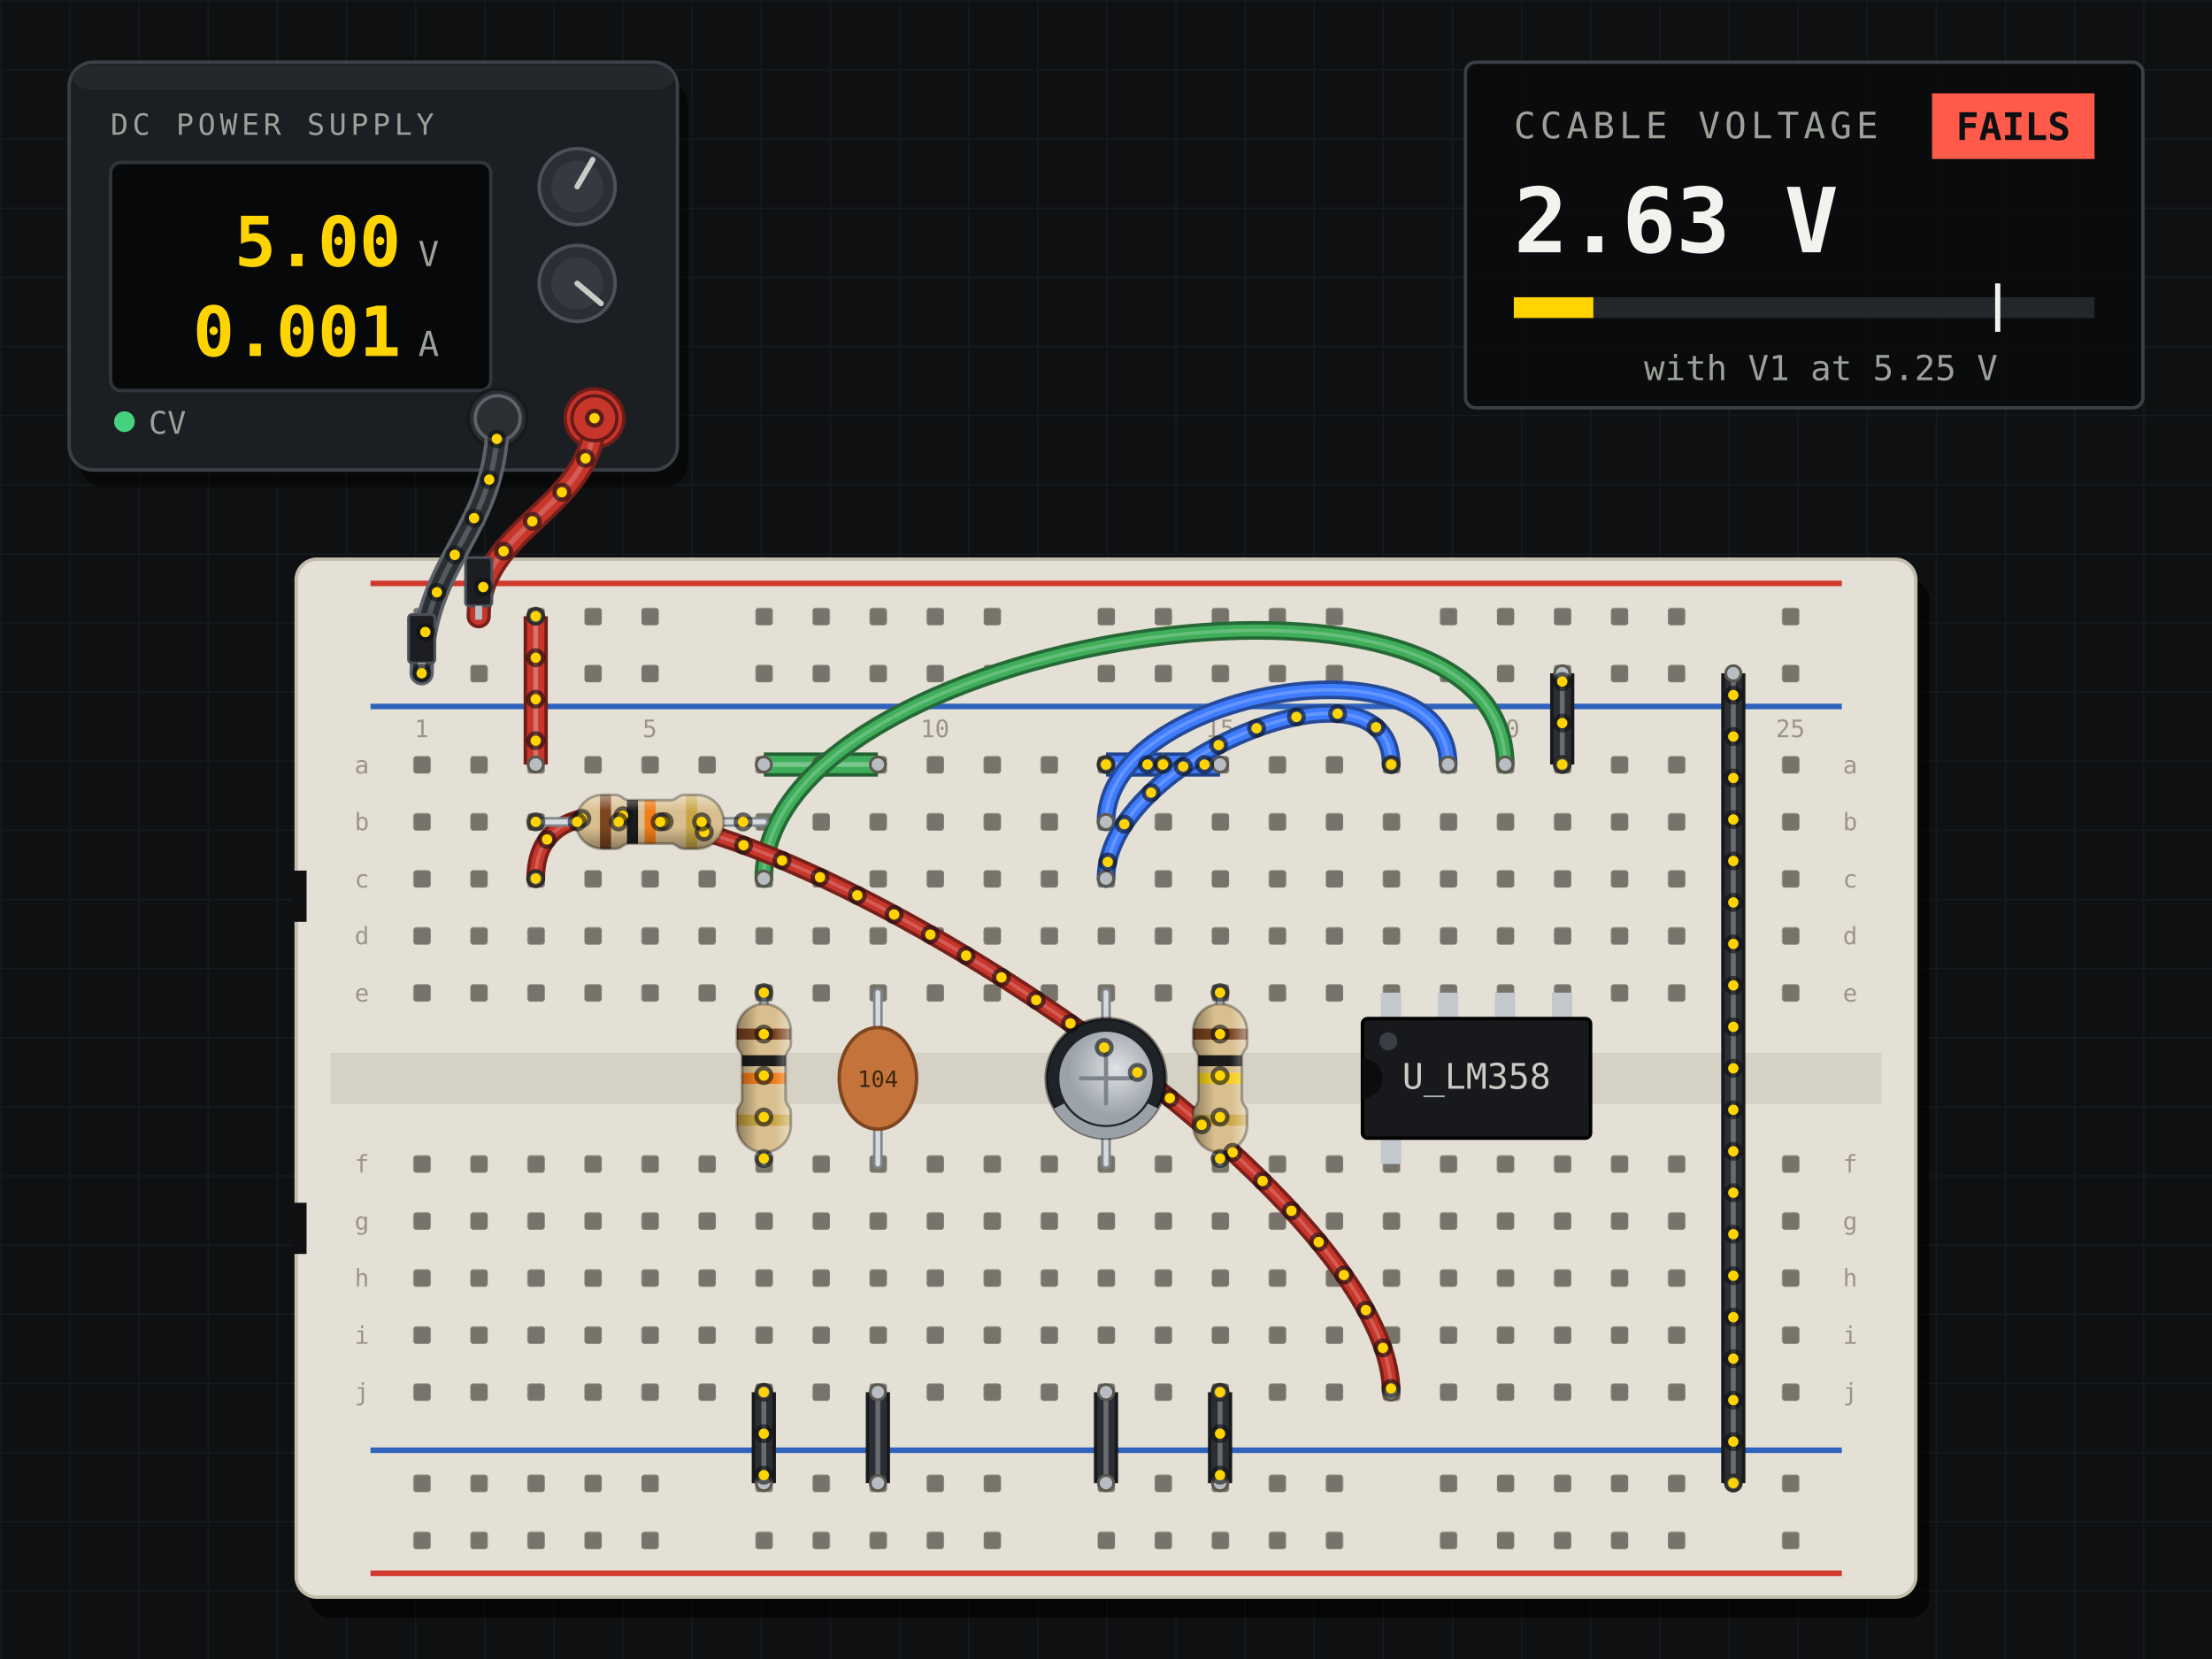
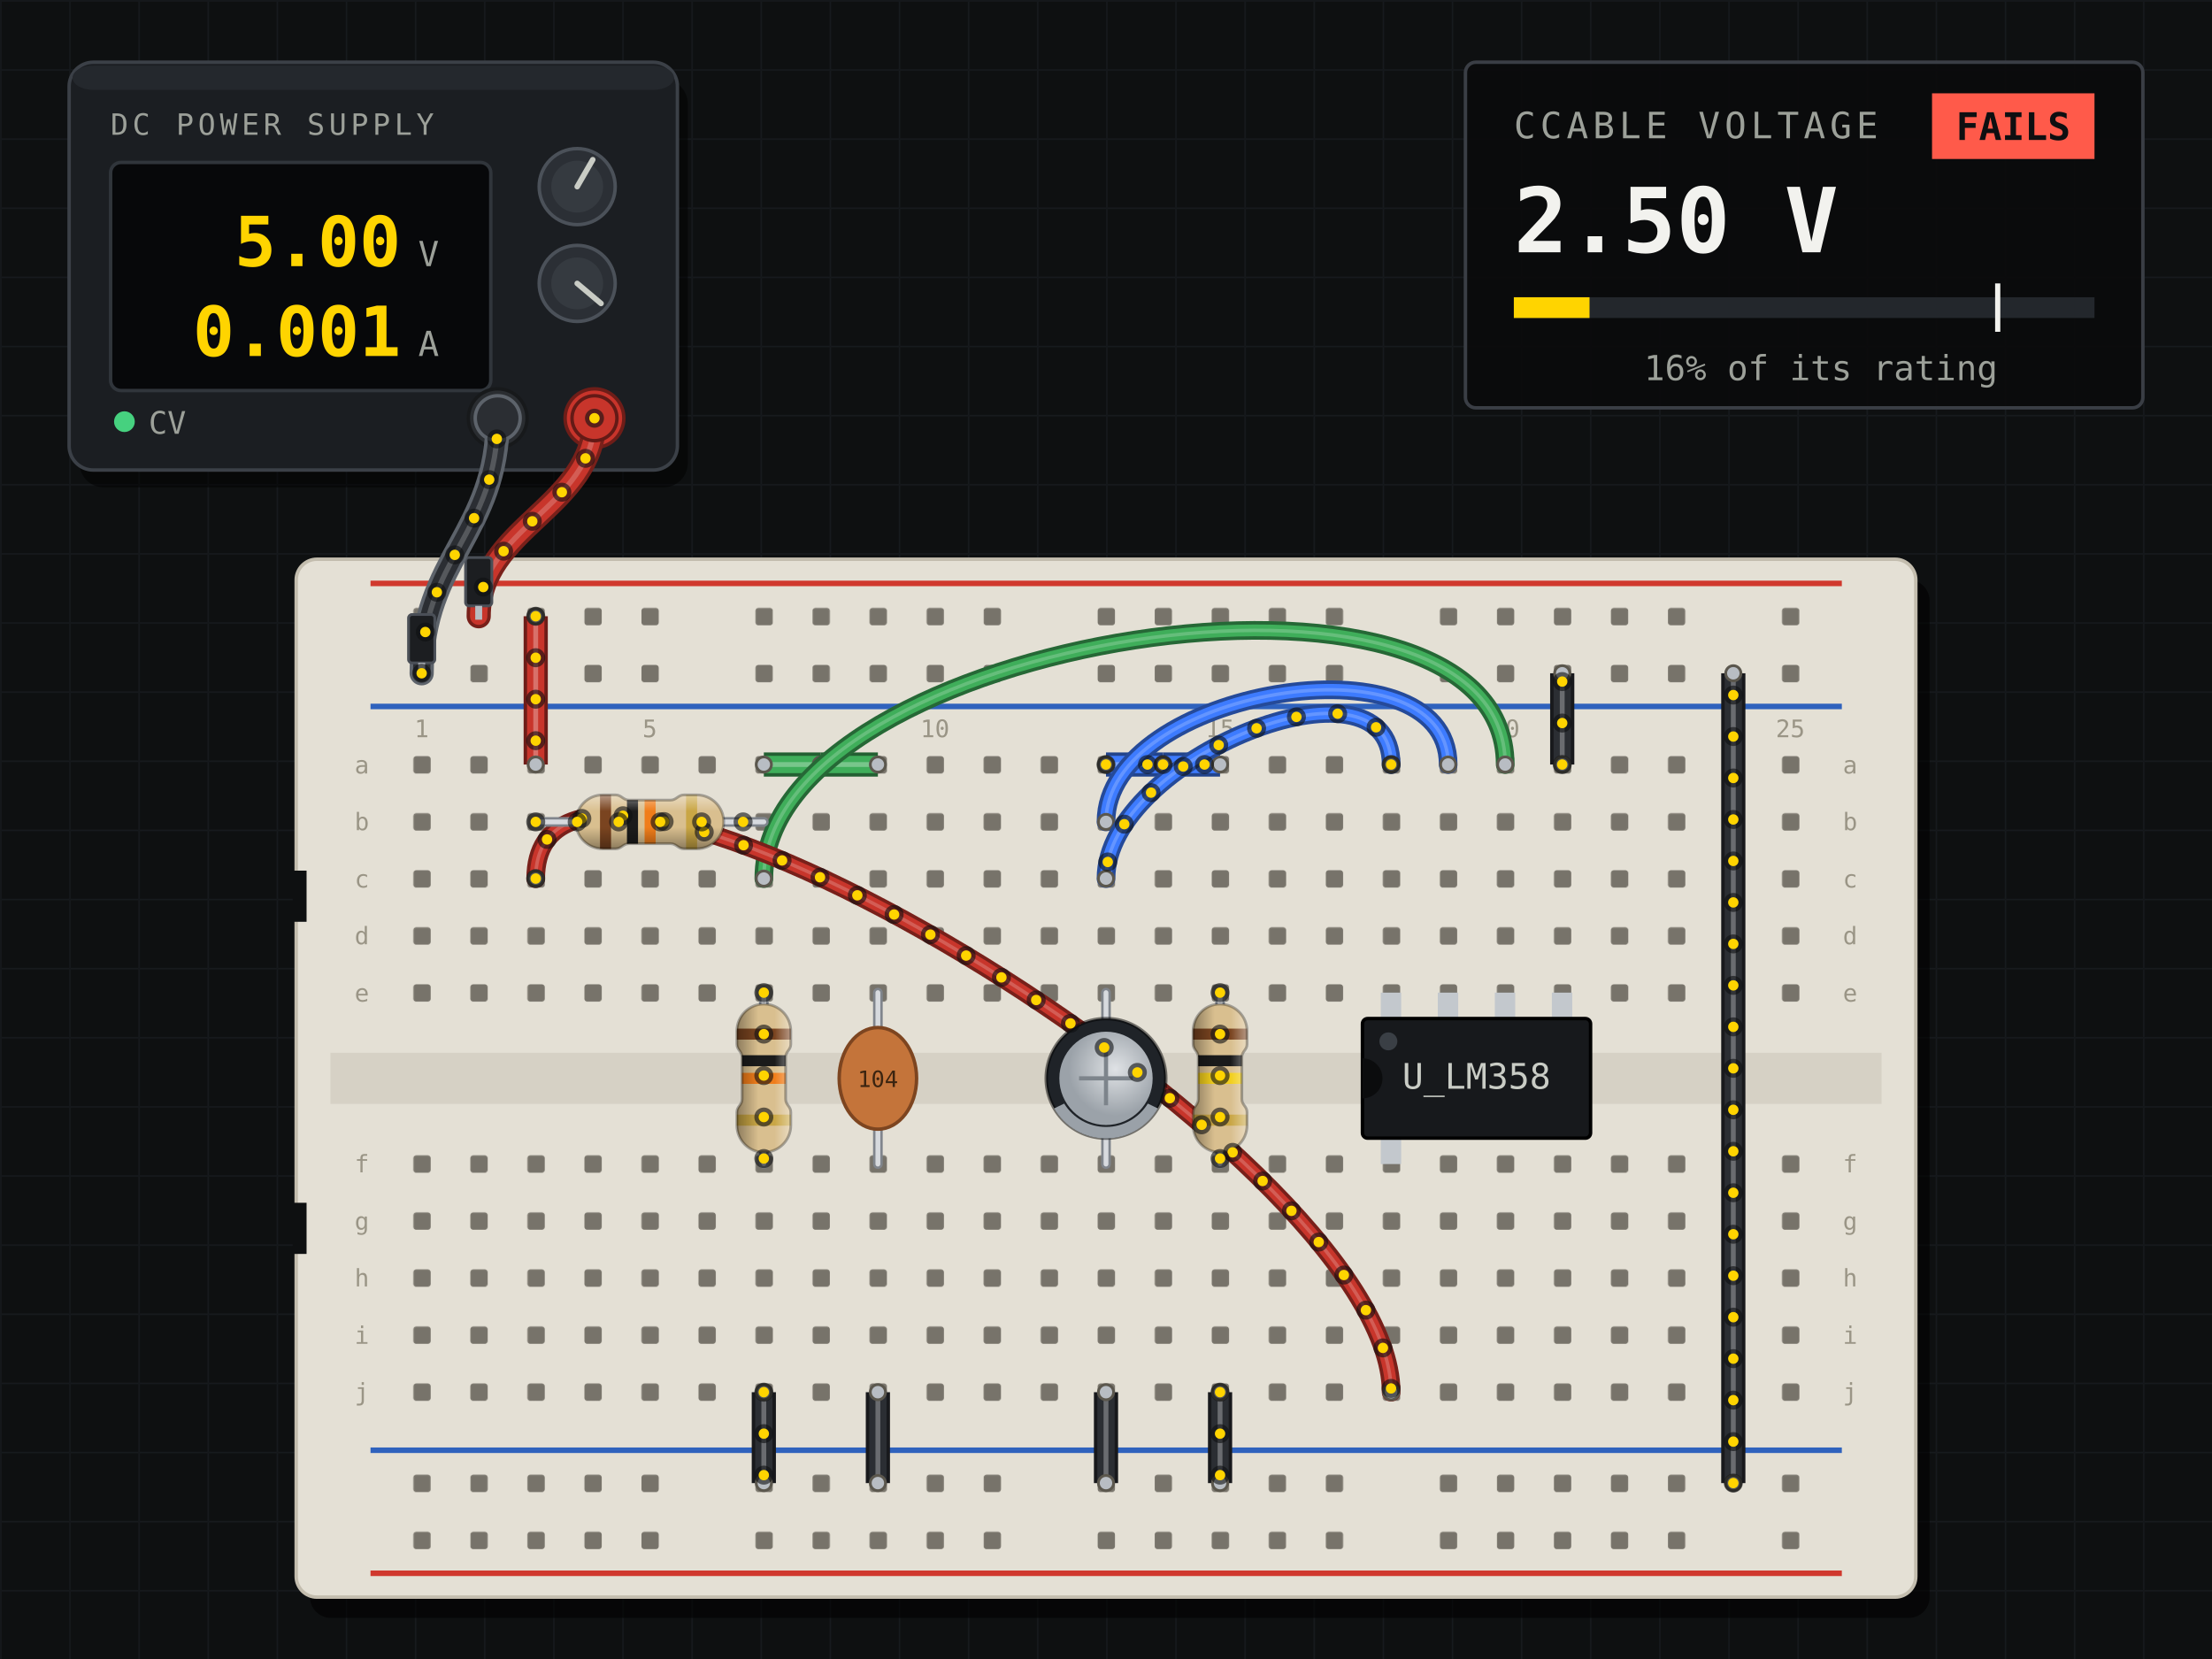
<svg xmlns="http://www.w3.org/2000/svg" viewBox="0 0 640 480" width="640" height="480" role="img" aria-label="Bench setup drawn from this run, with 6 parts on a breadboard, 1 instrument and the measured current on every wire." font-family="'IBM Plex Mono', ui-monospace, SFMono-Regular, Menlo, Consolas, monospace" data-live="1.6">
  <defs>
    <pattern id="brd-grid1" width="20" height="20" patternUnits="userSpaceOnUse">
      <path d="M20 0H0V20" fill="none" stroke="#15181b" />
    </pattern>
    <pattern id="brd-main2" width="16.5" height="16.5" patternUnits="userSpaceOnUse" x="113.8" y="213">
      <rect x="5.8" y="5.8" width="5" height="5" rx="0.8" fill="#77736a" />
    </pattern>
    <pattern id="brd-rail3" width="99" height="16.5" patternUnits="userSpaceOnUse" x="113.8" y="170.1">
      <rect x="5.8" y="5.8" width="5" height="5" rx="0.8" fill="#77736a" />
      <rect x="22.3" y="5.8" width="5" height="5" rx="0.8" fill="#77736a" />
      <rect x="38.8" y="5.8" width="5" height="5" rx="0.8" fill="#77736a" />
      <rect x="55.3" y="5.8" width="5" height="5" rx="0.8" fill="#77736a" />
      <rect x="71.8" y="5.8" width="5" height="5" rx="0.8" fill="#77736a" />
    </pattern>
    <pattern id="brd-rail24" width="99" height="16.5" patternUnits="userSpaceOnUse" x="113.8" y="420.9">
      <rect x="5.8" y="5.8" width="5" height="5" rx="0.8" fill="#77736a" />
      <rect x="22.3" y="5.8" width="5" height="5" rx="0.8" fill="#77736a" />
      <rect x="38.8" y="5.8" width="5" height="5" rx="0.8" fill="#77736a" />
      <rect x="55.3" y="5.8" width="5" height="5" rx="0.8" fill="#77736a" />
      <rect x="71.8" y="5.8" width="5" height="5" rx="0.8" fill="#77736a" />
    </pattern>
    <clipPath id="brd-rb5">
      <path d="M11.1 -7.8H14.9C16.6 -7.8 17 -6.3 18.7 -6.3H30.8C32.5 -6.3 32.9 -7.8 34.6 -7.8H38.4A7.8 7.8 0 0 1 38.4 7.8H34.6C32.9 7.8 32.5 6.3 30.8 6.3H18.7C17 6.3 16.6 7.8 14.9 7.8H11.1A7.8 7.8 0 0 1 11.1 -7.8Z" />
    </clipPath>
    <linearGradient id="brd-l6" x2="0" y2="1">
      <stop offset="0" stop-color="#ffffff" stop-opacity="0.45" />
      <stop offset="0.3" stop-color="#ffffff" stop-opacity="0" />
      <stop offset="0.6" stop-color="#000000" stop-opacity="0" />
      <stop offset="1" stop-color="#000000" stop-opacity="0.35" />
    </linearGradient>
    <radialGradient id="brd-r7" cx="0.4" cy="0.4">
      <stop offset="0" stop-color="#dfe2e5" />
      <stop offset="1" stop-color="#9ba2a9" />
    </radialGradient>
    <clipPath id="brd-rb8">
      <path d="M11.1 -7.8H14.9C16.6 -7.8 17 -6.3 18.7 -6.3H30.8C32.5 -6.3 32.9 -7.8 34.6 -7.8H38.4A7.8 7.8 0 0 1 38.4 7.8H34.6C32.9 7.8 32.5 6.3 30.8 6.3H18.7C17 6.3 16.6 7.8 14.9 7.8H11.1A7.8 7.8 0 0 1 11.1 -7.8Z" />
    </clipPath>
    <linearGradient id="brd-l9" x2="0" y2="1">
      <stop offset="0" stop-color="#ffffff" stop-opacity="0.45" />
      <stop offset="0.3" stop-color="#ffffff" stop-opacity="0" />
      <stop offset="0.6" stop-color="#000000" stop-opacity="0" />
      <stop offset="1" stop-color="#000000" stop-opacity="0.35" />
    </linearGradient>
    <clipPath id="brd-rb10">
      <path d="M19.4 -7.8H23.1C24.8 -7.8 25.3 -6.3 27 -6.3H39C40.7 -6.3 41.2 -7.8 42.9 -7.8H46.6A7.8 7.8 0 0 1 46.6 7.8H42.9C41.2 7.8 40.7 6.3 39 6.3H27C25.3 6.3 24.8 7.8 23.1 7.8H19.4A7.8 7.8 0 0 1 19.4 -7.8Z" />
    </clipPath>
    <linearGradient id="brd-l11" x2="0" y2="1">
      <stop offset="0" stop-color="#ffffff" stop-opacity="0.45" />
      <stop offset="0.3" stop-color="#ffffff" stop-opacity="0" />
      <stop offset="0.6" stop-color="#000000" stop-opacity="0" />
      <stop offset="1" stop-color="#000000" stop-opacity="0.35" />
    </linearGradient>
  </defs>
  <rect width="640" height="480" fill="#0e1011" />
  <rect width="640" height="480" fill="url(#brd-grid1)" />
  <rect x="23" y="23" width="176" height="118" rx="7" fill="#000" opacity="0.5" />
  <rect x="20" y="18" width="176" height="118" rx="7" fill="#1b1e22" stroke="#3b4047" />
  <rect x="21" y="19" width="174" height="7" rx="6" fill="#24282d" />
  <text x="32" y="39" font-size="8.5" fill="#9ca099" letter-spacing="1.2">DC POWER SUPPLY</text>
  <rect x="32" y="47" width="110" height="66" rx="3" fill="#07080a" stroke="#30353b" />
  <text x="116" y="77" font-size="20" fill="#ffd400" text-anchor="end" font-weight="600">5.00</text>
  <text x="121" y="77" font-size="10" fill="#9ca099">V</text>
  <text x="116" y="103" font-size="20" fill="#ffd400" text-anchor="end" font-weight="600">0.001</text>
  <text x="121" y="103" font-size="10" fill="#9ca099">A</text>
  <circle cx="167" cy="54" r="11" fill="#2b2f35" stroke="#4b5159" />
  <circle cx="167" cy="54" r="7.5" fill="#353a40" />
  <path d="M167 54l4.5 -7.8" stroke="#c9ccc5" stroke-width="1.6" stroke-linecap="round" />
  <circle cx="167" cy="82" r="11" fill="#2b2f35" stroke="#4b5159" />
  <circle cx="167" cy="82" r="7.5" fill="#353a40" />
  <path d="M167 82l6.9 5.8" stroke="#c9ccc5" stroke-width="1.6" stroke-linecap="round" />
  <circle cx="36" cy="122" r="3" fill="#46d17f" />
  <text x="43" y="125.5" font-size="9" fill="#9ca099">CV</text>
  <circle cx="144" cy="121" r="8.5" fill="#2a2d31" stroke="#17191b" />
  <circle cx="144" cy="121" r="4.2" fill="#1d2022" />
  <circle cx="144" cy="121" r="1.6" fill="#0b0b0b" />
  <circle cx="172" cy="121" r="8.5" fill="#c8342b" stroke="#6e1d18" />
  <circle cx="172" cy="121" r="4.2" fill="#8c241e" />
  <circle cx="172" cy="121" r="1.6" fill="#0b0b0b" />
  <rect x="89.7" y="167.8" width="468.6" height="300.3" rx="6" fill="#000" opacity="0.6" />
  <rect x="85.7" y="161.8" width="468.6" height="300.3" rx="6" fill="#e4e0d5" stroke="#c3bdae" />
  <rect x="84.7" y="251.9" width="4" height="14.8" fill="#0e1011" />
  <rect x="84.7" y="348" width="4" height="14.8" fill="#0e1011" />
  <rect x="95.6" y="304.6" width="448.8" height="14.8" fill="#d6d1c5" />
  <path d="M107.2 168.8H532.9" stroke="#d0392e" stroke-width="1.6" />
  <path d="M107.2 204.4H532.9" stroke="#2f62bd" stroke-width="1.6" />
  <path d="M107.2 419.6H532.9" stroke="#2f62bd" stroke-width="1.6" />
  <path d="M107.2 455.2H532.9" stroke="#d0392e" stroke-width="1.6" />
  <rect x="113.8" y="213" width="412.5" height="82.5" fill="url(#brd-main2)" />
  <rect x="113.8" y="328.5" width="412.5" height="82.5" fill="url(#brd-main2)" />
  <rect x="113.8" y="170.1" width="412.5" height="33" fill="url(#brd-rail3)" />
  <rect x="113.8" y="420.9" width="412.5" height="33" fill="url(#brd-rail24)" />
  <g font-size="7" fill="#9a9586" text-anchor="middle">
    <text x="104.7" y="223.8">a</text>
    <text x="535.3" y="223.8">a</text>
    <text x="104.7" y="240.2">b</text>
    <text x="535.3" y="240.2">b</text>
    <text x="104.7" y="256.8">c</text>
    <text x="535.3" y="256.8">c</text>
    <text x="104.7" y="273.2">d</text>
    <text x="535.3" y="273.2">d</text>
    <text x="104.7" y="289.8">e</text>
    <text x="535.3" y="289.8">e</text>
    <text x="104.7" y="339.2">f</text>
    <text x="535.3" y="339.2">f</text>
    <text x="104.7" y="355.8">g</text>
    <text x="535.3" y="355.8">g</text>
    <text x="104.7" y="372.2">h</text>
    <text x="535.3" y="372.2">h</text>
    <text x="104.7" y="388.8">i</text>
    <text x="535.3" y="388.8">i</text>
    <text x="104.7" y="405.2">j</text>
    <text x="535.3" y="405.2">j</text>
    <text x="122" y="213.3">1</text>
    <text x="188" y="213.3">5</text>
    <text x="270.5" y="213.3">10</text>
    <text x="353" y="213.3">15</text>
    <text x="435.5" y="213.3">20</text>
    <text x="518" y="213.3">25</text>
  </g>
  <path d="M155 178.3L155 221.2" fill="none" stroke="#6e1d18" stroke-width="7" stroke-linejoin="round" />
  <path d="M155 178.3L155 221.2" fill="none" stroke="#c8352b" stroke-width="5" stroke-linejoin="round" />
  <path d="M155 178.3L155 221.2" fill="none" stroke="#fff" stroke-opacity="0.3" stroke-width="1.4" stroke-linejoin="round" />
  <circle cx="155" cy="178.3" r="2.2" fill="#b8bdc3" stroke="#5b574d" stroke-width="0.8" />
  <circle cx="155" cy="221.2" r="2.2" fill="#b8bdc3" stroke="#5b574d" stroke-width="0.8" />
  <path d="M221 221.2L237.5 221.2" fill="none" stroke="#236032" stroke-width="7" stroke-linejoin="round" />
  <path d="M221 221.2L237.5 221.2" fill="none" stroke="#3fae5a" stroke-width="5" stroke-linejoin="round" />
  <path d="M221 221.2L237.5 221.2" fill="none" stroke="#fff" stroke-opacity="0.3" stroke-width="1.4" stroke-linejoin="round" />
  <circle cx="221" cy="221.2" r="2.2" fill="#b8bdc3" stroke="#5b574d" stroke-width="0.8" />
  <circle cx="237.5" cy="221.2" r="2.2" fill="#b8bdc3" stroke="#5b574d" stroke-width="0.8" />
  <path d="M237.5 221.2L254 221.2" fill="none" stroke="#236032" stroke-width="7" stroke-linejoin="round" />
  <path d="M237.5 221.2L254 221.2" fill="none" stroke="#3fae5a" stroke-width="5" stroke-linejoin="round" />
  <path d="M237.5 221.2L254 221.2" fill="none" stroke="#fff" stroke-opacity="0.3" stroke-width="1.4" stroke-linejoin="round" />
  <circle cx="237.5" cy="221.2" r="2.2" fill="#b8bdc3" stroke="#5b574d" stroke-width="0.8" />
  <circle cx="254" cy="221.2" r="2.2" fill="#b8bdc3" stroke="#5b574d" stroke-width="0.8" />
  <path d="M320 221.2L336.5 221.2" fill="none" stroke="#22448c" stroke-width="7" stroke-linejoin="round" />
  <path d="M320 221.2L336.5 221.2" fill="none" stroke="#3d7bff" stroke-width="5" stroke-linejoin="round" />
  <path d="M320 221.2L336.5 221.2" fill="none" stroke="#fff" stroke-opacity="0.3" stroke-width="1.4" stroke-linejoin="round" />
  <circle cx="320" cy="221.2" r="2.2" fill="#b8bdc3" stroke="#5b574d" stroke-width="0.8" />
  <circle cx="336.5" cy="221.2" r="2.2" fill="#b8bdc3" stroke="#5b574d" stroke-width="0.8" />
  <path d="M336.5 221.2L353 221.2" fill="none" stroke="#22448c" stroke-width="7" stroke-linejoin="round" />
  <path d="M336.5 221.2L353 221.2" fill="none" stroke="#3d7bff" stroke-width="5" stroke-linejoin="round" />
  <path d="M336.5 221.2L353 221.2" fill="none" stroke="#fff" stroke-opacity="0.3" stroke-width="1.4" stroke-linejoin="round" />
  <circle cx="336.5" cy="221.2" r="2.2" fill="#b8bdc3" stroke="#5b574d" stroke-width="0.8" />
  <circle cx="353" cy="221.2" r="2.2" fill="#b8bdc3" stroke="#5b574d" stroke-width="0.8" />
  <path d="M221 402.8L221 429.1" fill="none" stroke="#18191c" stroke-width="7" stroke-linejoin="round" />
  <path d="M221 402.8L221 429.1" fill="none" stroke="#2b2e33" stroke-width="5" stroke-linejoin="round" />
  <path d="M221 402.8L221 429.1" fill="none" stroke="#fff" stroke-opacity="0.3" stroke-width="1.4" stroke-linejoin="round" />
  <circle cx="221" cy="402.8" r="2.2" fill="#b8bdc3" stroke="#5b574d" stroke-width="0.8" />
  <circle cx="221" cy="429.1" r="2.2" fill="#b8bdc3" stroke="#5b574d" stroke-width="0.8" />
  <path d="M254 402.8L254 429.1" fill="none" stroke="#18191c" stroke-width="7" stroke-linejoin="round" />
  <path d="M254 402.8L254 429.1" fill="none" stroke="#2b2e33" stroke-width="5" stroke-linejoin="round" />
  <path d="M254 402.8L254 429.1" fill="none" stroke="#fff" stroke-opacity="0.3" stroke-width="1.4" stroke-linejoin="round" />
  <circle cx="254" cy="402.8" r="2.2" fill="#b8bdc3" stroke="#5b574d" stroke-width="0.8" />
  <circle cx="254" cy="429.1" r="2.2" fill="#b8bdc3" stroke="#5b574d" stroke-width="0.8" />
  <path d="M320 402.8L320 429.1" fill="none" stroke="#18191c" stroke-width="7" stroke-linejoin="round" />
  <path d="M320 402.8L320 429.1" fill="none" stroke="#2b2e33" stroke-width="5" stroke-linejoin="round" />
  <path d="M320 402.8L320 429.1" fill="none" stroke="#fff" stroke-opacity="0.3" stroke-width="1.4" stroke-linejoin="round" />
  <circle cx="320" cy="402.8" r="2.2" fill="#b8bdc3" stroke="#5b574d" stroke-width="0.8" />
  <circle cx="320" cy="429.1" r="2.2" fill="#b8bdc3" stroke="#5b574d" stroke-width="0.8" />
  <path d="M353 402.8L353 429.1" fill="none" stroke="#18191c" stroke-width="7" stroke-linejoin="round" />
  <path d="M353 402.8L353 429.1" fill="none" stroke="#2b2e33" stroke-width="5" stroke-linejoin="round" />
  <path d="M353 402.8L353 429.1" fill="none" stroke="#fff" stroke-opacity="0.3" stroke-width="1.4" stroke-linejoin="round" />
  <circle cx="353" cy="402.8" r="2.2" fill="#b8bdc3" stroke="#5b574d" stroke-width="0.8" />
  <circle cx="353" cy="429.1" r="2.2" fill="#b8bdc3" stroke="#5b574d" stroke-width="0.8" />
  <path d="M435.5 221.2C435.5 151.2 221 184.2 221 254.2" fill="none" stroke="#266836" stroke-width="5.4" stroke-linecap="round" stroke-linejoin="round" />
  <path d="M435.5 221.2C435.5 151.2 221 184.2 221 254.2" fill="none" stroke="#3fae5a" stroke-width="3.4" stroke-linecap="round" stroke-linejoin="round" />
  <path d="M435.5 221.2C435.5 151.2 221 184.2 221 254.2" fill="none" stroke="#fff" stroke-opacity="0.2" stroke-width="1" stroke-linecap="round" stroke-linejoin="round" />
  <circle cx="435.5" cy="221.2" r="2.2" fill="#b8bdc3" stroke="#5b574d" stroke-width="0.8" />
  <circle cx="221" cy="254.2" r="2.2" fill="#b8bdc3" stroke="#5b574d" stroke-width="0.8" />
  <path d="M419 221.2C419 183.1 320 199.6 320 237.8" fill="none" stroke="#254a99" stroke-width="5.4" stroke-linecap="round" stroke-linejoin="round" />
  <path d="M419 221.2C419 183.1 320 199.6 320 237.8" fill="none" stroke="#3d7bff" stroke-width="3.4" stroke-linecap="round" stroke-linejoin="round" />
  <path d="M419 221.2C419 183.1 320 199.6 320 237.8" fill="none" stroke="#fff" stroke-opacity="0.2" stroke-width="1" stroke-linecap="round" stroke-linejoin="round" />
  <circle cx="419" cy="221.2" r="2.2" fill="#b8bdc3" stroke="#5b574d" stroke-width="0.8" />
  <circle cx="320" cy="237.8" r="2.2" fill="#b8bdc3" stroke="#5b574d" stroke-width="0.8" />
  <path d="M402.5 402.8C402.5 332.8 155 184.2 155 254.2" fill="none" stroke="#78201a" stroke-width="5.4" stroke-linecap="round" stroke-linejoin="round" />
  <path d="M402.5 402.8C402.5 332.8 155 184.2 155 254.2" fill="none" stroke="#c8352b" stroke-width="3.4" stroke-linecap="round" stroke-linejoin="round" />
  <path d="M402.5 402.8C402.5 332.8 155 184.2 155 254.2" fill="none" stroke="#fff" stroke-opacity="0.2" stroke-width="1" stroke-linecap="round" stroke-linejoin="round" />
  <circle cx="402.5" cy="402.8" r="2.2" fill="#b8bdc3" stroke="#5b574d" stroke-width="0.8" />
  <circle cx="155" cy="254.2" r="2.2" fill="#b8bdc3" stroke="#5b574d" stroke-width="0.8" />
  <path d="M452 221.2L452 194.8" fill="none" stroke="#18191c" stroke-width="7" stroke-linejoin="round" />
  <path d="M452 221.2L452 194.8" fill="none" stroke="#2b2e33" stroke-width="5" stroke-linejoin="round" />
  <path d="M452 221.2L452 194.8" fill="none" stroke="#fff" stroke-opacity="0.3" stroke-width="1.4" stroke-linejoin="round" />
  <circle cx="452" cy="221.2" r="2.2" fill="#b8bdc3" stroke="#5b574d" stroke-width="0.8" />
  <circle cx="452" cy="194.8" r="2.2" fill="#b8bdc3" stroke="#5b574d" stroke-width="0.8" />
  <path d="M402.5 221.2C402.5 186.4 320 219.4 320 254.2" fill="none" stroke="#254a99" stroke-width="5.4" stroke-linecap="round" stroke-linejoin="round" />
  <path d="M402.5 221.2C402.5 186.4 320 219.4 320 254.2" fill="none" stroke="#3d7bff" stroke-width="3.4" stroke-linecap="round" stroke-linejoin="round" />
  <path d="M402.5 221.2C402.5 186.4 320 219.4 320 254.2" fill="none" stroke="#fff" stroke-opacity="0.2" stroke-width="1" stroke-linecap="round" stroke-linejoin="round" />
  <circle cx="402.5" cy="221.2" r="2.2" fill="#b8bdc3" stroke="#5b574d" stroke-width="0.8" />
  <circle cx="320" cy="254.2" r="2.2" fill="#b8bdc3" stroke="#5b574d" stroke-width="0.8" />
  <path d="M501.5 194.8L501.5 429.1" fill="none" stroke="#18191c" stroke-width="7" stroke-linejoin="round" />
  <path d="M501.5 194.8L501.5 429.1" fill="none" stroke="#2b2e33" stroke-width="5" stroke-linejoin="round" />
  <path d="M501.5 194.8L501.5 429.1" fill="none" stroke="#fff" stroke-opacity="0.3" stroke-width="1.4" stroke-linejoin="round" />
  <circle cx="501.5" cy="194.8" r="2.2" fill="#b8bdc3" stroke="#5b574d" stroke-width="0.8" />
  <circle cx="501.5" cy="429.1" r="2.2" fill="#b8bdc3" stroke="#5b574d" stroke-width="0.8" />
  <g transform="translate(221 287.2) rotate(90)">
    <path d="M0 0H49.5" stroke="#80858c" stroke-width="2.8" stroke-linecap="round" />
    <path d="M0 0H49.5" stroke="#d7dade" stroke-width="1.4" stroke-linecap="round" />
    <path d="M11.1 -7.8H14.9C16.6 -7.8 17 -6.3 18.7 -6.3H30.8C32.5 -6.3 32.9 -7.8 34.6 -7.8H38.4A7.8 7.8 0 0 1 38.4 7.8H34.6C32.9 7.8 32.5 6.3 30.8 6.3H18.7C17 6.3 16.6 7.8 14.9 7.8H11.1A7.8 7.8 0 0 1 11.1 -7.8Z" fill="#d9bf8f" />
    <g clip-path="url(#brd-rb5)">
      <rect x="10.4" y="-15.7" width="3.2" height="31.3" fill="#7a4420" />
      <rect x="18.1" y="-15.7" width="3.2" height="31.3" fill="#1b1b1b" />
      <rect x="23.2" y="-15.7" width="3.2" height="31.3" fill="#f07d1a" />
      <rect x="35.3" y="-15.7" width="3.2" height="31.3" fill="#c9a645" />
    </g>
    <path d="M11.1 -7.8H14.9C16.6 -7.8 17 -6.3 18.7 -6.3H30.8C32.5 -6.3 32.9 -7.8 34.6 -7.8H38.4A7.8 7.8 0 0 1 38.4 7.8H34.6C32.9 7.8 32.5 6.3 30.8 6.3H18.7C17 6.3 16.6 7.8 14.9 7.8H11.1A7.8 7.8 0 0 1 11.1 -7.8Z" fill="url(#brd-l6)" />
    <path d="M11.1 -7.8H14.9C16.6 -7.8 17 -6.3 18.7 -6.3H30.8C32.5 -6.3 32.9 -7.8 34.6 -7.8H38.4A7.8 7.8 0 0 1 38.4 7.8H34.6C32.9 7.8 32.5 6.3 30.8 6.3H18.7C17 6.3 16.6 7.8 14.9 7.8H11.1A7.8 7.8 0 0 1 11.1 -7.8Z" fill="none" stroke="#000" stroke-opacity="0.3" stroke-width="0.8" />
  </g>
  <g transform="translate(254 312) rotate(90)">
    <path d="M-24.8 0H-8.2" stroke="#80858c" stroke-width="2.8" stroke-linecap="round" />
    <path d="M-24.8 0H-8.2" stroke="#d7dade" stroke-width="1.4" stroke-linecap="round" />
    <path d="M8.2 0H24.8" stroke="#80858c" stroke-width="2.8" stroke-linecap="round" />
    <path d="M8.2 0H24.8" stroke="#d7dade" stroke-width="1.4" stroke-linecap="round" />
    <ellipse rx="14.7" ry="11.2" fill="#c4743a" stroke="#7d4520" />
    <text x="0" y="2.5" font-size="6.5" fill="#3b2410" text-anchor="middle" transform="rotate(-90)">104</text>
  </g>
  <g transform="translate(320 312) rotate(90)">
    <path d="M-24.8 0H-8.2" stroke="#80858c" stroke-width="2.8" stroke-linecap="round" />
    <path d="M-24.8 0H-8.2" stroke="#d7dade" stroke-width="1.4" stroke-linecap="round" />
    <path d="M8.2 0H24.8" stroke="#80858c" stroke-width="2.8" stroke-linecap="round" />
    <path d="M8.2 0H24.8" stroke="#d7dade" stroke-width="1.4" stroke-linecap="round" />
    <circle r="17.3" fill="#1f2328" stroke="#000" stroke-opacity="0.5" />
    <path d="M8.7 -15A17.3 17.3 0 0 1 8.7 15L7.3 12.1A14.2 14.2 0 0 0 7.3 -12.1Z" fill="#9aa1a8" />
    <circle r="13.5" fill="url(#brd-r7)" />
    <path d="M-7.8 0H7.8M0 -7.8V7.8" stroke="#7d848b" stroke-width="1.2" />
  </g>
  <g transform="translate(353 287.2) rotate(90)">
    <path d="M0 0H49.5" stroke="#80858c" stroke-width="2.8" stroke-linecap="round" />
    <path d="M0 0H49.5" stroke="#d7dade" stroke-width="1.4" stroke-linecap="round" />
    <path d="M11.1 -7.8H14.9C16.6 -7.8 17 -6.3 18.7 -6.3H30.8C32.5 -6.3 32.9 -7.8 34.6 -7.8H38.4A7.8 7.8 0 0 1 38.4 7.8H34.6C32.9 7.8 32.5 6.3 30.8 6.3H18.7C17 6.3 16.6 7.8 14.9 7.8H11.1A7.8 7.8 0 0 1 11.1 -7.8Z" fill="#d9bf8f" />
    <g clip-path="url(#brd-rb8)">
      <rect x="10.4" y="-15.7" width="3.2" height="31.3" fill="#7a4420" />
      <rect x="18.1" y="-15.7" width="3.2" height="31.3" fill="#1b1b1b" />
      <rect x="23.2" y="-15.7" width="3.2" height="31.3" fill="#f2cf1d" />
      <rect x="35.3" y="-15.7" width="3.2" height="31.3" fill="#c9a645" />
    </g>
    <path d="M11.1 -7.8H14.9C16.6 -7.8 17 -6.3 18.7 -6.3H30.8C32.5 -6.3 32.9 -7.8 34.6 -7.8H38.4A7.8 7.8 0 0 1 38.4 7.8H34.6C32.9 7.8 32.5 6.3 30.8 6.3H18.7C17 6.3 16.6 7.8 14.9 7.8H11.1A7.8 7.8 0 0 1 11.1 -7.8Z" fill="url(#brd-l9)" />
    <path d="M11.1 -7.8H14.9C16.6 -7.8 17 -6.3 18.7 -6.3H30.8C32.5 -6.3 32.9 -7.8 34.6 -7.8H38.4A7.8 7.8 0 0 1 38.4 7.8H34.6C32.9 7.8 32.5 6.3 30.8 6.3H18.7C17 6.3 16.6 7.8 14.9 7.8H11.1A7.8 7.8 0 0 1 11.1 -7.8Z" fill="none" stroke="#000" stroke-opacity="0.3" stroke-width="0.8" />
  </g>
  <g transform="translate(155 237.8) rotate(0)">
    <path d="M0 0H66" stroke="#80858c" stroke-width="2.8" stroke-linecap="round" />
    <path d="M0 0H66" stroke="#d7dade" stroke-width="1.4" stroke-linecap="round" />
    <path d="M19.4 -7.8H23.1C24.8 -7.8 25.3 -6.3 27 -6.3H39C40.7 -6.3 41.2 -7.8 42.9 -7.8H46.6A7.8 7.8 0 0 1 46.6 7.8H42.9C41.2 7.8 40.7 6.3 39 6.3H27C25.3 6.3 24.8 7.8 23.1 7.8H19.4A7.8 7.8 0 0 1 19.4 -7.8Z" fill="#d9bf8f" />
    <g clip-path="url(#brd-rb10)">
      <rect x="18.6" y="-15.7" width="3.2" height="31.3" fill="#7a4420" />
      <rect x="26.4" y="-15.7" width="3.2" height="31.3" fill="#1b1b1b" />
      <rect x="31.5" y="-15.7" width="3.2" height="31.3" fill="#f07d1a" />
      <rect x="43.5" y="-15.7" width="3.2" height="31.3" fill="#c9a645" />
    </g>
    <path d="M19.4 -7.8H23.1C24.8 -7.8 25.3 -6.3 27 -6.3H39C40.7 -6.3 41.2 -7.8 42.9 -7.8H46.6A7.8 7.8 0 0 1 46.6 7.8H42.9C41.2 7.8 40.7 6.3 39 6.3H27C25.3 6.3 24.8 7.8 23.1 7.8H19.4A7.8 7.8 0 0 1 19.4 -7.8Z" fill="url(#brd-l11)" />
    <path d="M19.4 -7.8H23.1C24.8 -7.8 25.3 -6.3 27 -6.3H39C40.7 -6.3 41.2 -7.8 42.9 -7.8H46.6A7.8 7.8 0 0 1 46.6 7.8H42.9C41.2 7.8 40.7 6.3 39 6.3H27C25.3 6.3 24.8 7.8 23.1 7.8H19.4A7.8 7.8 0 0 1 19.4 -7.8Z" fill="none" stroke="#000" stroke-opacity="0.3" stroke-width="0.8" />
  </g>
  <rect x="432.5" y="287.2" width="5.9" height="24.8" fill="#c3c8cd" />
  <rect x="416" y="287.2" width="5.9" height="24.8" fill="#c3c8cd" />
  <rect x="449" y="287.2" width="5.9" height="24.8" fill="#c3c8cd" />
  <rect x="399.5" y="287.2" width="5.9" height="24.8" fill="#c3c8cd" />
  <rect x="399.5" y="312" width="5.9" height="24.8" fill="#c3c8cd" />
  <rect x="394.2" y="294.7" width="66" height="34.6" rx="1.5" fill="#17191c" stroke="#000" />
  <path d="M394.2 306.2A5.8 5.8 0 0 1 394.2 317.8" fill="#0b0c0d" />
  <circle cx="401.7" cy="301.3" r="2.6" fill="#3a3f45" />
  <text x="427.2" y="315" font-size="10.2" fill="#c9ccc5" text-anchor="middle">U_LM358</text>
  <path d="M172 121C172 146.8 138.5 152.5 138.5 178.3" fill="none" stroke="#78201a" stroke-width="7" stroke-linecap="round" stroke-linejoin="round" />
  <path d="M172 121C172 146.8 138.5 152.5 138.5 178.3" fill="none" stroke="#c8352b" stroke-width="5" stroke-linecap="round" stroke-linejoin="round" />
  <path d="M172 121C172 146.8 138.5 152.5 138.5 178.3" fill="none" stroke="#fff" stroke-opacity="0.2" stroke-width="1.5" stroke-linecap="round" stroke-linejoin="round" />
  <g transform="translate(138.5 178.3) rotate(90)">
    <rect x="-17" y="-3.8" width="14" height="7.6" rx="1" fill="#1c1e21" stroke="#4a4f57" stroke-width="0.8" />
    <rect x="-3" y="-1" width="4" height="2" fill="#b8bdc3" />
  </g>
  <circle cx="172" cy="121" r="6.5" fill="#c8352b" stroke="#641a16" />
  <path d="M144 121C144 154.2 122 161.6 122 194.8" fill="none" stroke="#5d636b" stroke-width="7" stroke-linecap="round" stroke-linejoin="round" />
  <path d="M144 121C144 154.2 122 161.6 122 194.8" fill="none" stroke="#2b2e33" stroke-width="5" stroke-linecap="round" stroke-linejoin="round" />
  <path d="M144 121C144 154.2 122 161.6 122 194.8" fill="none" stroke="#fff" stroke-opacity="0.2" stroke-width="1.5" stroke-linecap="round" stroke-linejoin="round" />
  <g transform="translate(122 194.8) rotate(90)">
    <rect x="-17" y="-3.8" width="14" height="7.6" rx="1" fill="#1c1e21" stroke="#4a4f57" stroke-width="0.8" />
    <rect x="-3" y="-1" width="4" height="2" fill="#b8bdc3" />
  </g>
  <circle cx="144" cy="121" r="6.5" fill="#2b2e33" stroke="#5d636b" />
  <g fill="none" stroke-linecap="round" stroke-dasharray="0 12" data-flow="90" data-k="0 0.12 0.23 0.33 0.421 0.504 0.578 0.645 0.704 0.756 0.802 0.841 0.875 0.904 0.928 0.947 0.963 0.975 0.984 0.991 0.995 0.998 0.999 1 1">
    <path d="M155 178.3L155 221.2" stroke="#0e0f11" stroke-width="5.5" stroke-opacity="0.6" />
    <path d="M155 178.3L155 221.2" stroke="#ffd400" stroke-width="3" />
  </g>
  <g fill="none" stroke-linecap="round" stroke-dasharray="0 12" data-flow="3.6" data-k="0 0.12 0.23 0.33 0.421 0.504 0.578 0.645 0.704 0.756 0.802 0.841 0.875 0.904 0.928 0.947 0.963 0.975 0.984 0.991 0.995 0.998 0.999 1 1">
    <path d="M320 221.2L336.5 221.2" stroke="#0e0f11" stroke-width="5.5" stroke-opacity="0.6" />
    <path d="M320 221.2L336.5 221.2" stroke="#ffd400" stroke-width="3" />
  </g>
  <g fill="none" stroke-linecap="round" stroke-dasharray="0 12" data-flow="3.6" data-k="0 0.12 0.23 0.33 0.421 0.504 0.578 0.645 0.704 0.756 0.802 0.841 0.875 0.904 0.928 0.947 0.963 0.975 0.984 0.991 0.995 0.998 0.999 1 1">
    <path d="M336.5 221.2L353 221.2" stroke="#0e0f11" stroke-width="5.5" stroke-opacity="0.6" />
    <path d="M336.5 221.2L353 221.2" stroke="#ffd400" stroke-width="3" />
  </g>
  <g fill="none" stroke-linecap="round" stroke-dasharray="0 12" data-flow="36" data-k="0 0.12 0.23 0.33 0.421 0.504 0.578 0.645 0.704 0.756 0.802 0.841 0.875 0.904 0.928 0.947 0.963 0.975 0.984 0.991 0.995 0.998 0.999 1 1">
    <path d="M221 402.8L221 429.1" stroke="#0e0f11" stroke-width="5.5" stroke-opacity="0.6" />
    <path d="M221 402.8L221 429.1" stroke="#ffd400" stroke-width="3" />
  </g>
  <g fill="none" stroke-linecap="round" stroke-dasharray="0 12" data-flow="3.6" data-k="0 0.12 0.23 0.33 0.421 0.504 0.578 0.645 0.704 0.756 0.802 0.841 0.875 0.904 0.928 0.947 0.963 0.975 0.984 0.991 0.995 0.998 0.999 1 1">
    <path d="M353 402.8L353 429.1" stroke="#0e0f11" stroke-width="5.5" stroke-opacity="0.6" />
    <path d="M353 402.8L353 429.1" stroke="#ffd400" stroke-width="3" />
  </g>
  <g fill="none" stroke-linecap="round" stroke-dasharray="0 12" data-flow="54" data-k="0 0.12 0.23 0.33 0.421 0.504 0.578 0.645 0.704 0.756 0.802 0.841 0.875 0.904 0.928 0.947 0.963 0.975 0.984 0.991 0.995 0.998 0.999 1 1">
    <path d="M155 254.2C155 184.2 402.5 332.8 402.5 402.8" stroke="#0e0f11" stroke-width="5.5" stroke-opacity="0.6" />
    <path d="M155 254.2C155 184.2 402.5 332.8 402.5 402.8" stroke="#ffd400" stroke-width="3" />
  </g>
  <g fill="none" stroke-linecap="round" stroke-dasharray="0 12" data-flow="50.4" data-k="0 0.12 0.23 0.33 0.421 0.504 0.578 0.645 0.704 0.756 0.802 0.841 0.875 0.904 0.928 0.947 0.963 0.975 0.984 0.991 0.995 0.998 0.999 1 1">
    <path d="M452 221.2L452 194.8" stroke="#0e0f11" stroke-width="5.5" stroke-opacity="0.6" />
    <path d="M452 221.2L452 194.8" stroke="#ffd400" stroke-width="3" />
  </g>
  <g fill="none" stroke-linecap="round" stroke-dasharray="0 12" data-flow="3.6" data-k="0 0.12 0.23 0.33 0.421 0.504 0.578 0.645 0.704 0.756 0.802 0.841 0.875 0.904 0.928 0.947 0.963 0.975 0.984 0.991 0.995 0.998 0.999 1 1">
    <path d="M402.5 221.2C402.5 186.4 320 219.4 320 254.2" stroke="#0e0f11" stroke-width="5.5" stroke-opacity="0.6" />
    <path d="M402.5 221.2C402.5 186.4 320 219.4 320 254.2" stroke="#ffd400" stroke-width="3" />
  </g>
  <g fill="none" stroke-linecap="round" stroke-dasharray="0 12" data-flow="39.6" data-k="0 0.12 0.23 0.33 0.421 0.504 0.578 0.645 0.704 0.756 0.802 0.841 0.875 0.904 0.928 0.947 0.963 0.975 0.984 0.991 0.995 0.998 0.999 1 1">
    <path d="M501.5 429.1L501.5 194.8" stroke="#0e0f11" stroke-width="5.5" stroke-opacity="0.6" />
    <path d="M501.5 429.1L501.5 194.8" stroke="#ffd400" stroke-width="3" />
  </g>
  <g fill="none" stroke-linecap="round" stroke-dasharray="0 12" data-flow="36" data-k="0 0.12 0.23 0.33 0.421 0.504 0.578 0.645 0.704 0.756 0.802 0.841 0.875 0.904 0.928 0.947 0.963 0.975 0.984 0.991 0.995 0.998 0.999 1 1">
    <path d="M221 287.2L221 336.8" stroke="#0e0f11" stroke-width="5.5" stroke-opacity="0.6" />
    <path d="M221 287.2L221 336.8" stroke="#ffd400" stroke-width="3" />
  </g>
  <g fill="none" stroke-linecap="round" stroke-dasharray="0 12" data-flow="3.6" data-k="0 0.12 0.23 0.33 0.421 0.504 0.578 0.645 0.704 0.756 0.802 0.841 0.875 0.904 0.928 0.947 0.963 0.975 0.984 0.991 0.995 0.998 0.999 1 1">
    <path d="M353 287.2L353 336.8" stroke="#0e0f11" stroke-width="5.5" stroke-opacity="0.6" />
    <path d="M353 287.2L353 336.8" stroke="#ffd400" stroke-width="3" />
  </g>
  <g fill="none" stroke-linecap="round" stroke-dasharray="0 12" data-flow="36" data-k="0 0.12 0.23 0.33 0.421 0.504 0.578 0.645 0.704 0.756 0.802 0.841 0.875 0.904 0.928 0.947 0.963 0.975 0.984 0.991 0.995 0.998 0.999 1 1">
    <path d="M155 237.8L221 237.8" stroke="#0e0f11" stroke-width="5.5" stroke-opacity="0.6" />
    <path d="M155 237.8L221 237.8" stroke="#ffd400" stroke-width="3" />
  </g>
  <g fill="none" stroke-linecap="round" stroke-dasharray="0 12" data-flow="90" data-k="0 0.12 0.23 0.33 0.421 0.504 0.578 0.645 0.704 0.756 0.802 0.841 0.875 0.904 0.928 0.947 0.963 0.975 0.984 0.991 0.995 0.998 0.999 1 1">
    <path d="M172 121C172 146.8 138.5 152.5 138.5 178.3" stroke="#0e0f11" stroke-width="5.5" stroke-opacity="0.6" />
    <path d="M172 121C172 146.8 138.5 152.5 138.5 178.3" stroke="#ffd400" stroke-width="3" />
  </g>
  <g fill="none" stroke-linecap="round" stroke-dasharray="0 12" data-flow="90" data-k="0 0.12 0.23 0.33 0.421 0.504 0.578 0.645 0.704 0.756 0.802 0.841 0.875 0.904 0.928 0.947 0.963 0.975 0.984 0.991 0.995 0.998 0.999 1 1">
    <path d="M122 194.8C122 161.6 144 154.2 144 121" stroke="#0e0f11" stroke-width="5.5" stroke-opacity="0.6" />
    <path d="M122 194.8C122 161.6 144 154.2 144 121" stroke="#ffd400" stroke-width="3" />
  </g>
  <rect x="424" y="18" width="196" height="100" rx="3" fill="#0a0b0c" fill-opacity="0.9" stroke="#3a3e45" />
  <text x="438" y="40" font-size="10.5" fill="#9ca099" font-weight="500" letter-spacing="1.3">CCABLE VOLTAGE</text>
-   <text x="438" y="73" font-size="26" fill="#f2f2ee" font-weight="600" data-series="0 0.3149 0.6035 0.8671 1.107 1.324 1.519 1.693 1.849 1.986 2.106 2.209 2.299 2.374 2.437 2.488 2.53 2.562 2.586 2.603 2.615 2.622 2.625 2.627 2.627" data-fmt="2 V">2.63 V</text>
+   <text x="438" y="73" font-size="26" fill="#f2f2ee" font-weight="600" data-series="0 0.2999 0.5748 0.8258 1.054 1.261 1.446 1.613 1.761 1.891 2.005 2.104 2.189 2.261 2.321 2.37 2.409 2.44 2.463 2.479 2.49 2.497 2.501 2.502 2.502" data-fmt="2 V">2.50 V</text>
  <rect x="559" y="27" width="47" height="19" fill="#ff5a4a" data-after="" />
  <text x="582.5" y="40.5" font-size="11" fill="#0e0f11" text-anchor="middle" font-weight="700" data-after="">FAILS</text>
  <rect x="438" y="86" width="168" height="6" fill="#23272c" />
-   <rect x="438" y="86" width="23" height="6" fill="#ffd400" data-series="0 2.755 5.281 7.587 9.684 11.58 13.29 14.82 16.18 17.37 18.42 19.33 20.11 20.77 21.32 21.77 22.13 22.42 22.63 22.78 22.88 22.94 22.97 22.98 22.99" data-attr="width" />
+   <rect x="438" y="86" width="21.9" height="6" fill="#ffd400" data-series="0 2.624 5.03 7.226 9.223 11.03 12.66 14.11 15.41 16.55 17.55 18.41 19.16 19.78 20.31 20.74 21.08 21.35 21.55 21.69 21.79 21.85 21.88 21.89 21.89" data-attr="width" />
  <path d="M578 82v14" stroke="#f2f2ee" stroke-width="1.5" />
-   <text x="578" y="110" font-size="10" fill="#9ca099" text-anchor="end">with V1 at 5.25 V</text>
+   <text x="578" y="110" font-size="10" fill="#9ca099" text-anchor="end">16% of its rating</text>
</svg>
